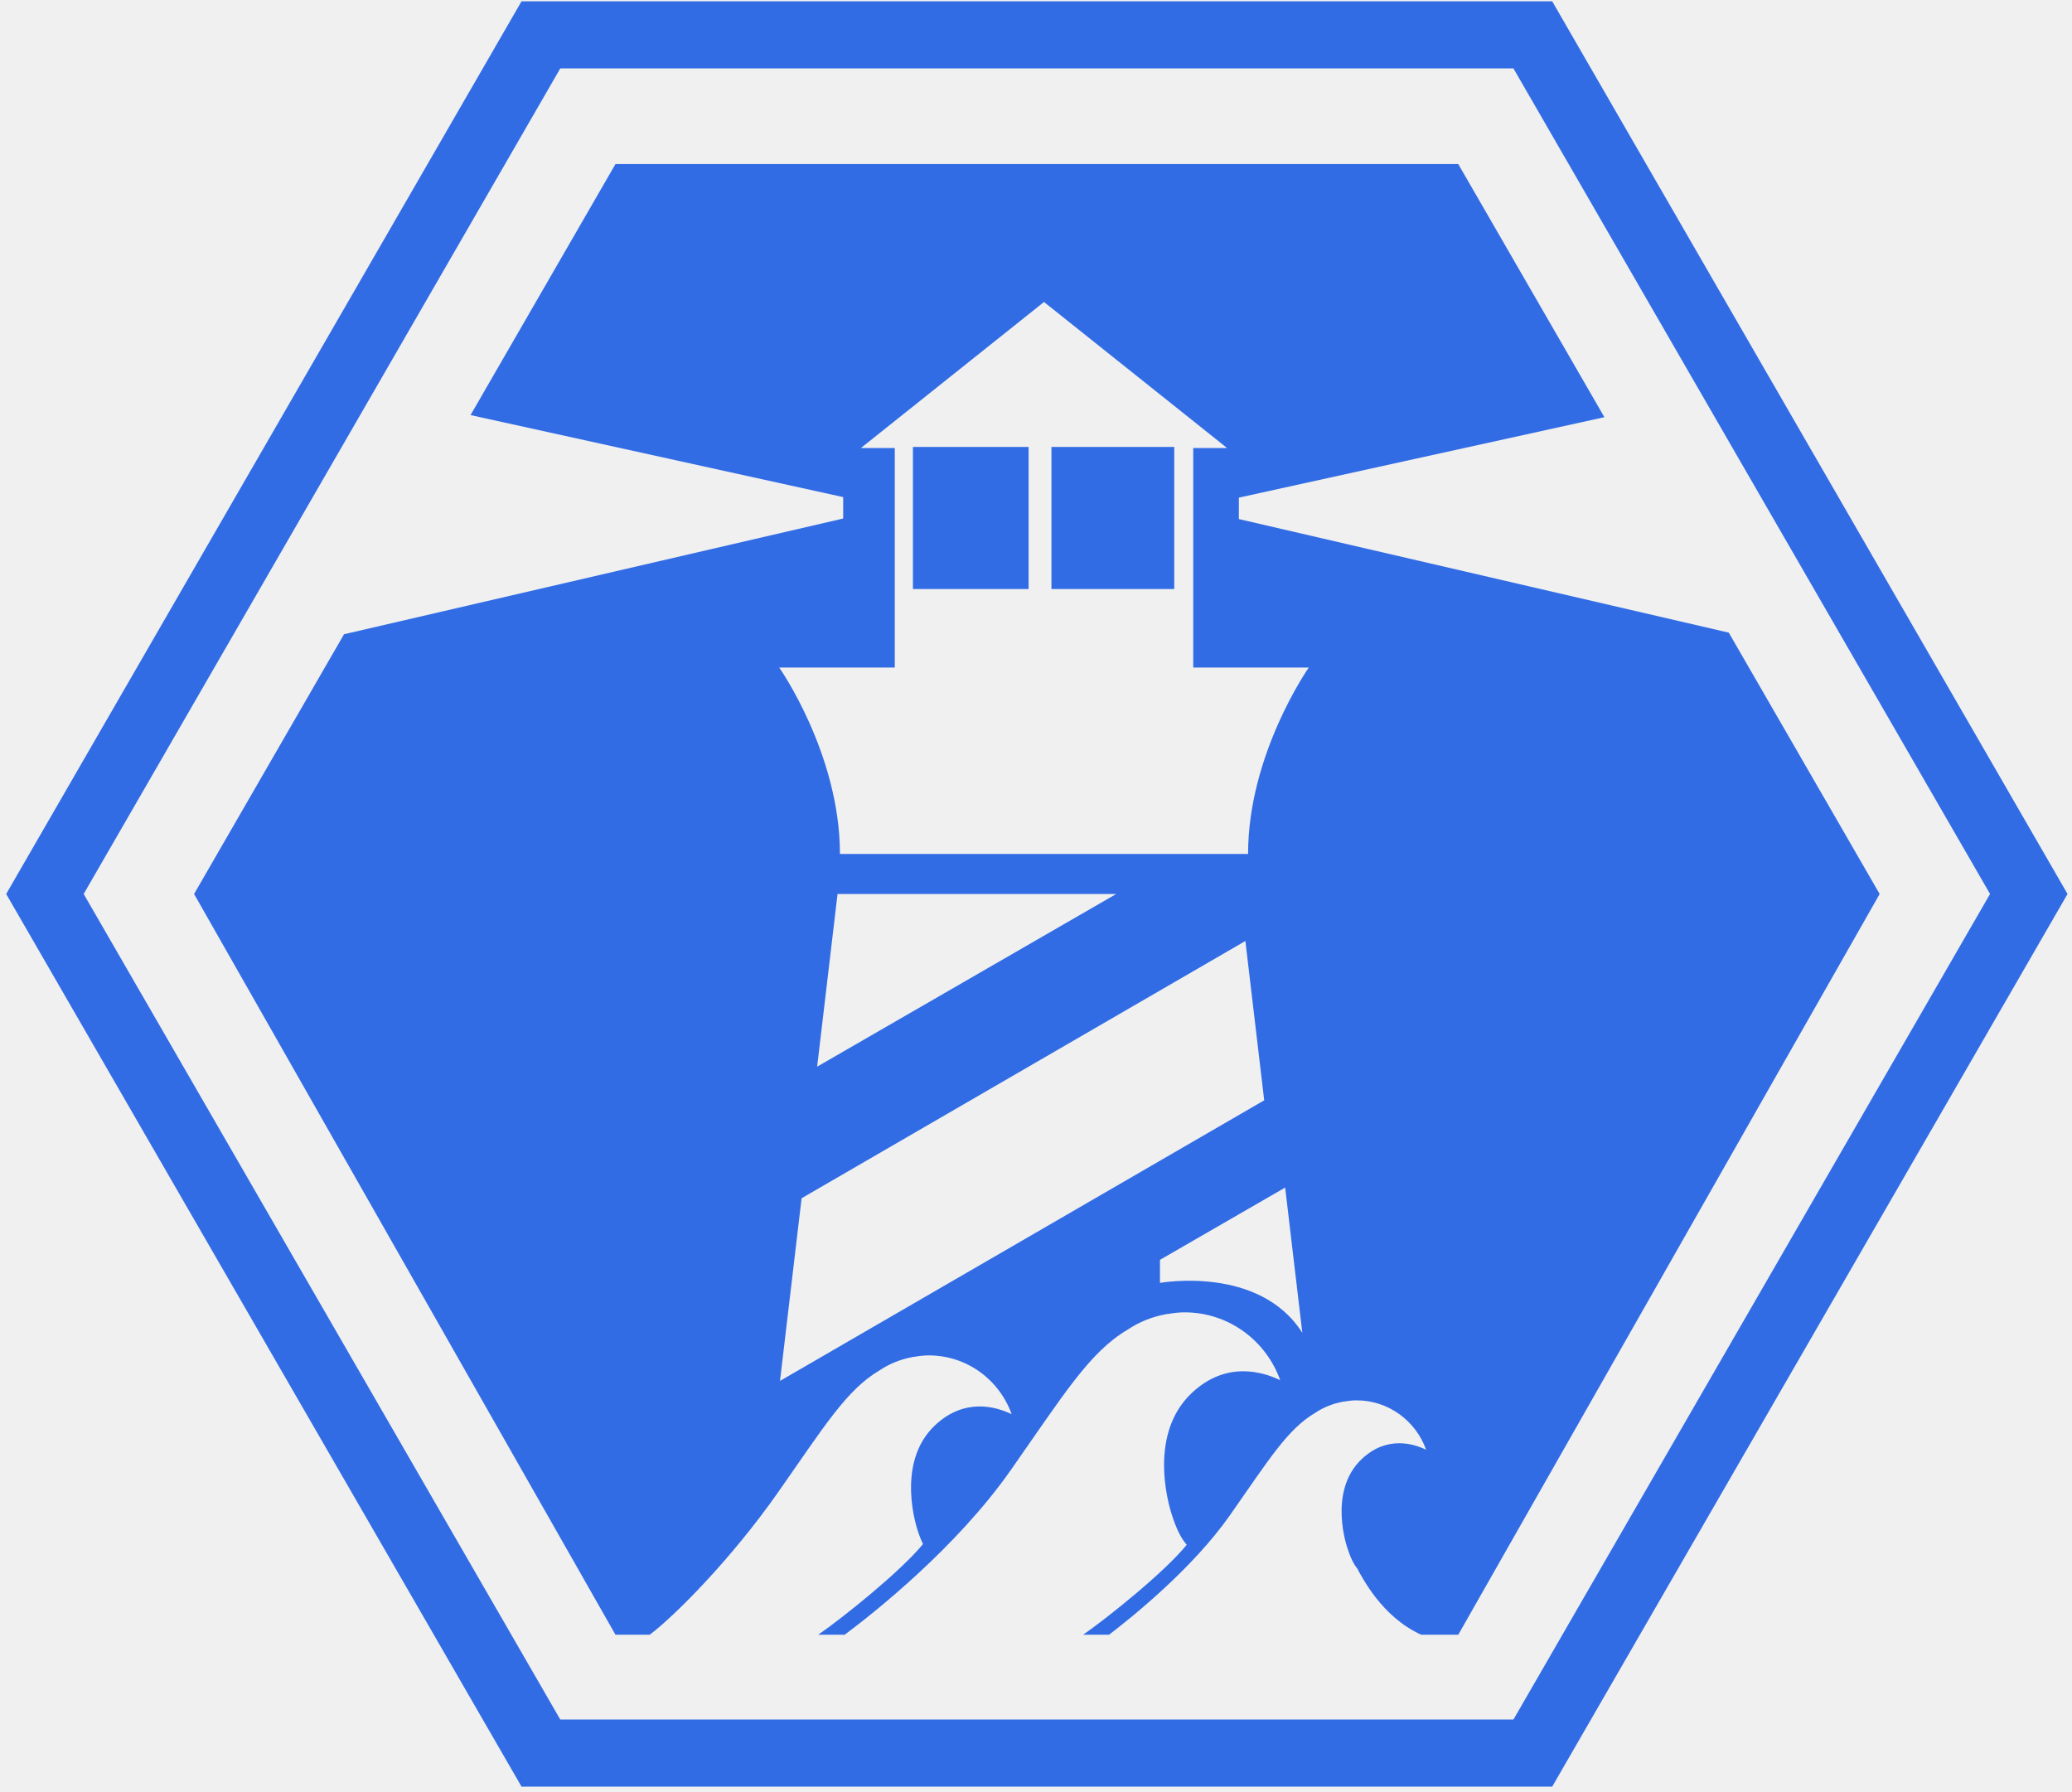
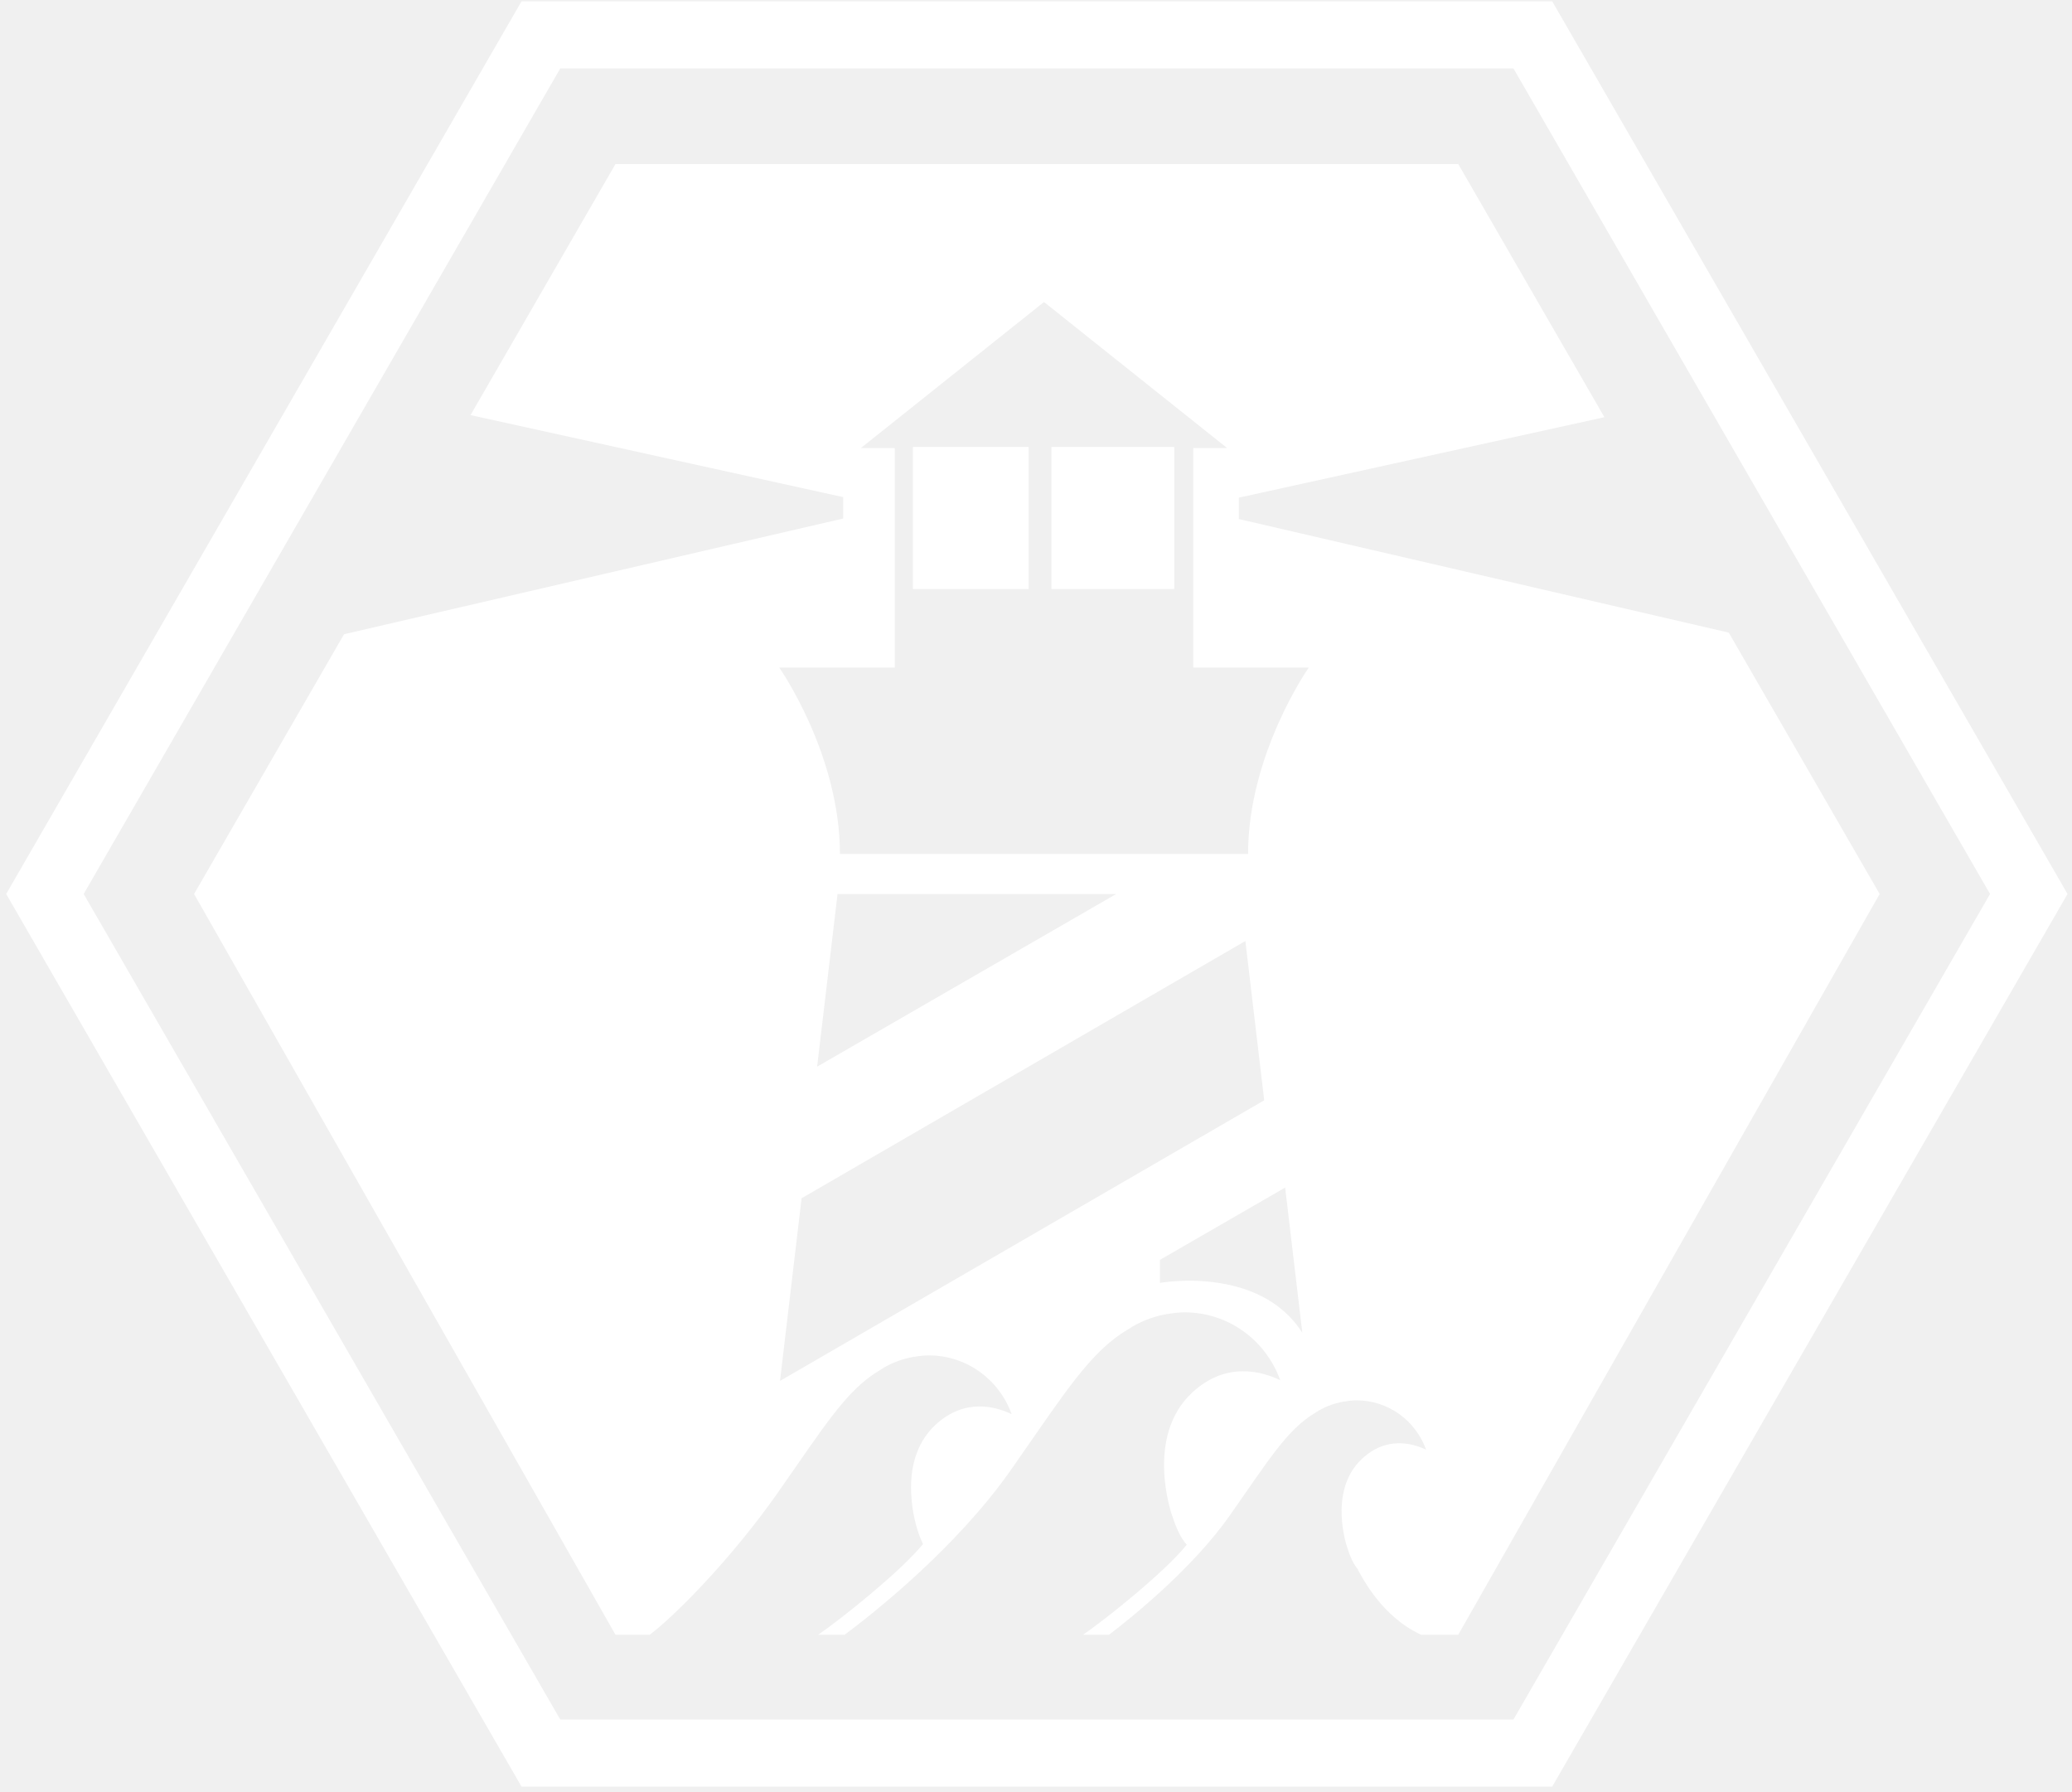
<svg xmlns="http://www.w3.org/2000/svg" version="1.1" id="Layer_1" x="0px" y="0px" width="177px" height="153px" viewBox="20 16 177 153" enable-background="new 20 16 177 153" xml:space="preserve">
-   <path fill="#326ce5" d="M149.286,21.845l40.713,70.517l-40.713,70.517H67.861L27.148,92.362l40.713-70.517H149.286z M152.597,16.112  H64.551l-44.023,76.25l44.023,76.249h88.046l44.022-76.249L152.597,16.112z" />
-   <rect x="109.819" y="54.177" fill="#326ce5" width="10.491" height="12.137" />
-   <rect x="97.986" y="54.177" fill="#326ce5" width="9.881" height="12.137" />
-   <path fill="#326ce5" d="M60.196,51.456l31.833,7.006v1.829l-42.641,9.885L36.579,92.363l35.997,63.273h2.925  c2.194-1.65,7.026-6.539,10.978-12.183c3.963-5.656,5.841-8.734,8.652-10.396c0.842-0.567,1.809-0.954,2.845-1.144  c0.03-0.009,0.053-0.02,0.083-0.026c-0.001,0.006-0.002,0.012-0.003,0.018c0.418-0.071,0.842-0.129,1.28-0.129  c3.277,0,6.039,2.102,7.083,5.021c-1.326-0.642-4-1.426-6.52,0.925c-3.527,3.289-1.489,9.059-1.489,9.059  c0.132,0.416,0.28,0.778,0.435,1.114c-1.916,2.338-6.845,6.289-8.949,7.741h2.261c2.482-1.852,9.544-7.433,14.186-14.059  c4.574-6.529,6.743-10.084,9.987-12.002c0.973-0.652,2.088-1.101,3.284-1.319c0.035-0.009,0.062-0.023,0.097-0.03  c-0.002,0.006-0.003,0.014-0.005,0.021c0.483-0.083,0.972-0.149,1.479-0.149c3.783,0,6.971,2.424,8.176,5.795  c-1.531-0.74-4.618-1.646-7.527,1.067c-4.071,3.797-1.718,10.459-1.718,10.459c0.348,1.1,0.766,1.984,1.261,2.531  c-1.846,2.291-6.737,6.219-8.849,7.686h2.212c1.948-1.488,7.144-5.66,10.331-10.211c3.331-4.752,4.909-7.339,7.27-8.735  c0.708-0.476,1.52-0.802,2.391-0.961c0.025-0.006,0.045-0.016,0.07-0.021c-0.002,0.005-0.002,0.011-0.004,0.016  c0.352-0.061,0.708-0.109,1.076-0.109c2.754,0,5.074,1.766,5.951,4.218c-1.113-0.537-3.36-1.197-5.478,0.776  c-2.963,2.765-1.25,7.613-1.25,7.613c0.253,0.8,0.557,1.445,0.917,1.843c-0.006,0.007-0.014,0.015-0.02,0.022  c0.382,0.637,2.019,4.002,5.408,5.55h3.169l35.998-63.273L167.68,70.039l-41.851-9.702v-1.829l31.226-6.872l-12.484-21.623H72.576   M96.437,73.022V54.268h-2.893l15.64-12.472l15.638,12.472h-2.891v18.755h9.87c0,0-5.185,7.38-5.185,15.919h-13.823h-7.219H91.751  c0-8.539-5.184-15.919-5.184-15.919H96.437z M115.352,92.363l-25.548,14.749l1.743-14.749H115.352z M86.631,133.956l1.845-15.603  l37.91-21.974l1.609,13.608L86.631,133.956z M119.09,125.583v-1.969l10.694-6.174l1.467,12.41  C127.57,124.045,119.09,125.583,119.09,125.583" />
+   <path fill="white" d="M149.286,21.845l40.713,70.517l-40.713,70.517H67.861L27.148,92.362l40.713-70.517H149.286z M152.597,16.112  H64.551l-44.023,76.25l44.023,76.249h88.046l44.022-76.249L152.597,16.112z" />
+   <rect x="109.819" y="54.177" fill="white" width="10.491" height="12.137" />
+   <rect x="97.986" y="54.177" fill="white" width="9.881" height="12.137" />
+   <path fill="white" d="M60.196,51.456l31.833,7.006v1.829l-42.641,9.885L36.579,92.363l35.997,63.273h2.925  c2.194-1.65,7.026-6.539,10.978-12.183c3.963-5.656,5.841-8.734,8.652-10.396c0.842-0.567,1.809-0.954,2.845-1.144  c0.03-0.009,0.053-0.02,0.083-0.026c-0.001,0.006-0.002,0.012-0.003,0.018c0.418-0.071,0.842-0.129,1.28-0.129  c3.277,0,6.039,2.102,7.083,5.021c-1.326-0.642-4-1.426-6.52,0.925c-3.527,3.289-1.489,9.059-1.489,9.059  c0.132,0.416,0.28,0.778,0.435,1.114c-1.916,2.338-6.845,6.289-8.949,7.741h2.261c2.482-1.852,9.544-7.433,14.186-14.059  c4.574-6.529,6.743-10.084,9.987-12.002c0.973-0.652,2.088-1.101,3.284-1.319c0.035-0.009,0.062-0.023,0.097-0.03  c-0.002,0.006-0.003,0.014-0.005,0.021c0.483-0.083,0.972-0.149,1.479-0.149c3.783,0,6.971,2.424,8.176,5.795  c-1.531-0.74-4.618-1.646-7.527,1.067c-4.071,3.797-1.718,10.459-1.718,10.459c0.348,1.1,0.766,1.984,1.261,2.531  c-1.846,2.291-6.737,6.219-8.849,7.686h2.212c1.948-1.488,7.144-5.66,10.331-10.211c3.331-4.752,4.909-7.339,7.27-8.735  c0.708-0.476,1.52-0.802,2.391-0.961c0.025-0.006,0.045-0.016,0.07-0.021c-0.002,0.005-0.002,0.011-0.004,0.016  c0.352-0.061,0.708-0.109,1.076-0.109c2.754,0,5.074,1.766,5.951,4.218c-1.113-0.537-3.36-1.197-5.478,0.776  c-2.963,2.765-1.25,7.613-1.25,7.613c0.253,0.8,0.557,1.445,0.917,1.843c-0.006,0.007-0.014,0.015-0.02,0.022  c0.382,0.637,2.019,4.002,5.408,5.55h3.169l35.998-63.273L167.68,70.039l-41.851-9.702v-1.829l31.226-6.872l-12.484-21.623H72.576   M96.437,73.022V54.268h-2.893l15.64-12.472l15.638,12.472h-2.891v18.755h9.87c0,0-5.185,7.38-5.185,15.919h-13.823h-7.219H91.751  c0-8.539-5.184-15.919-5.184-15.919H96.437z M115.352,92.363l-25.548,14.749l1.743-14.749H115.352z M86.631,133.956l1.845-15.603  l37.91-21.974l1.609,13.608L86.631,133.956z M119.09,125.583v-1.969l10.694-6.174l1.467,12.41  C127.57,124.045,119.09,125.583,119.09,125.583" />
</svg>
